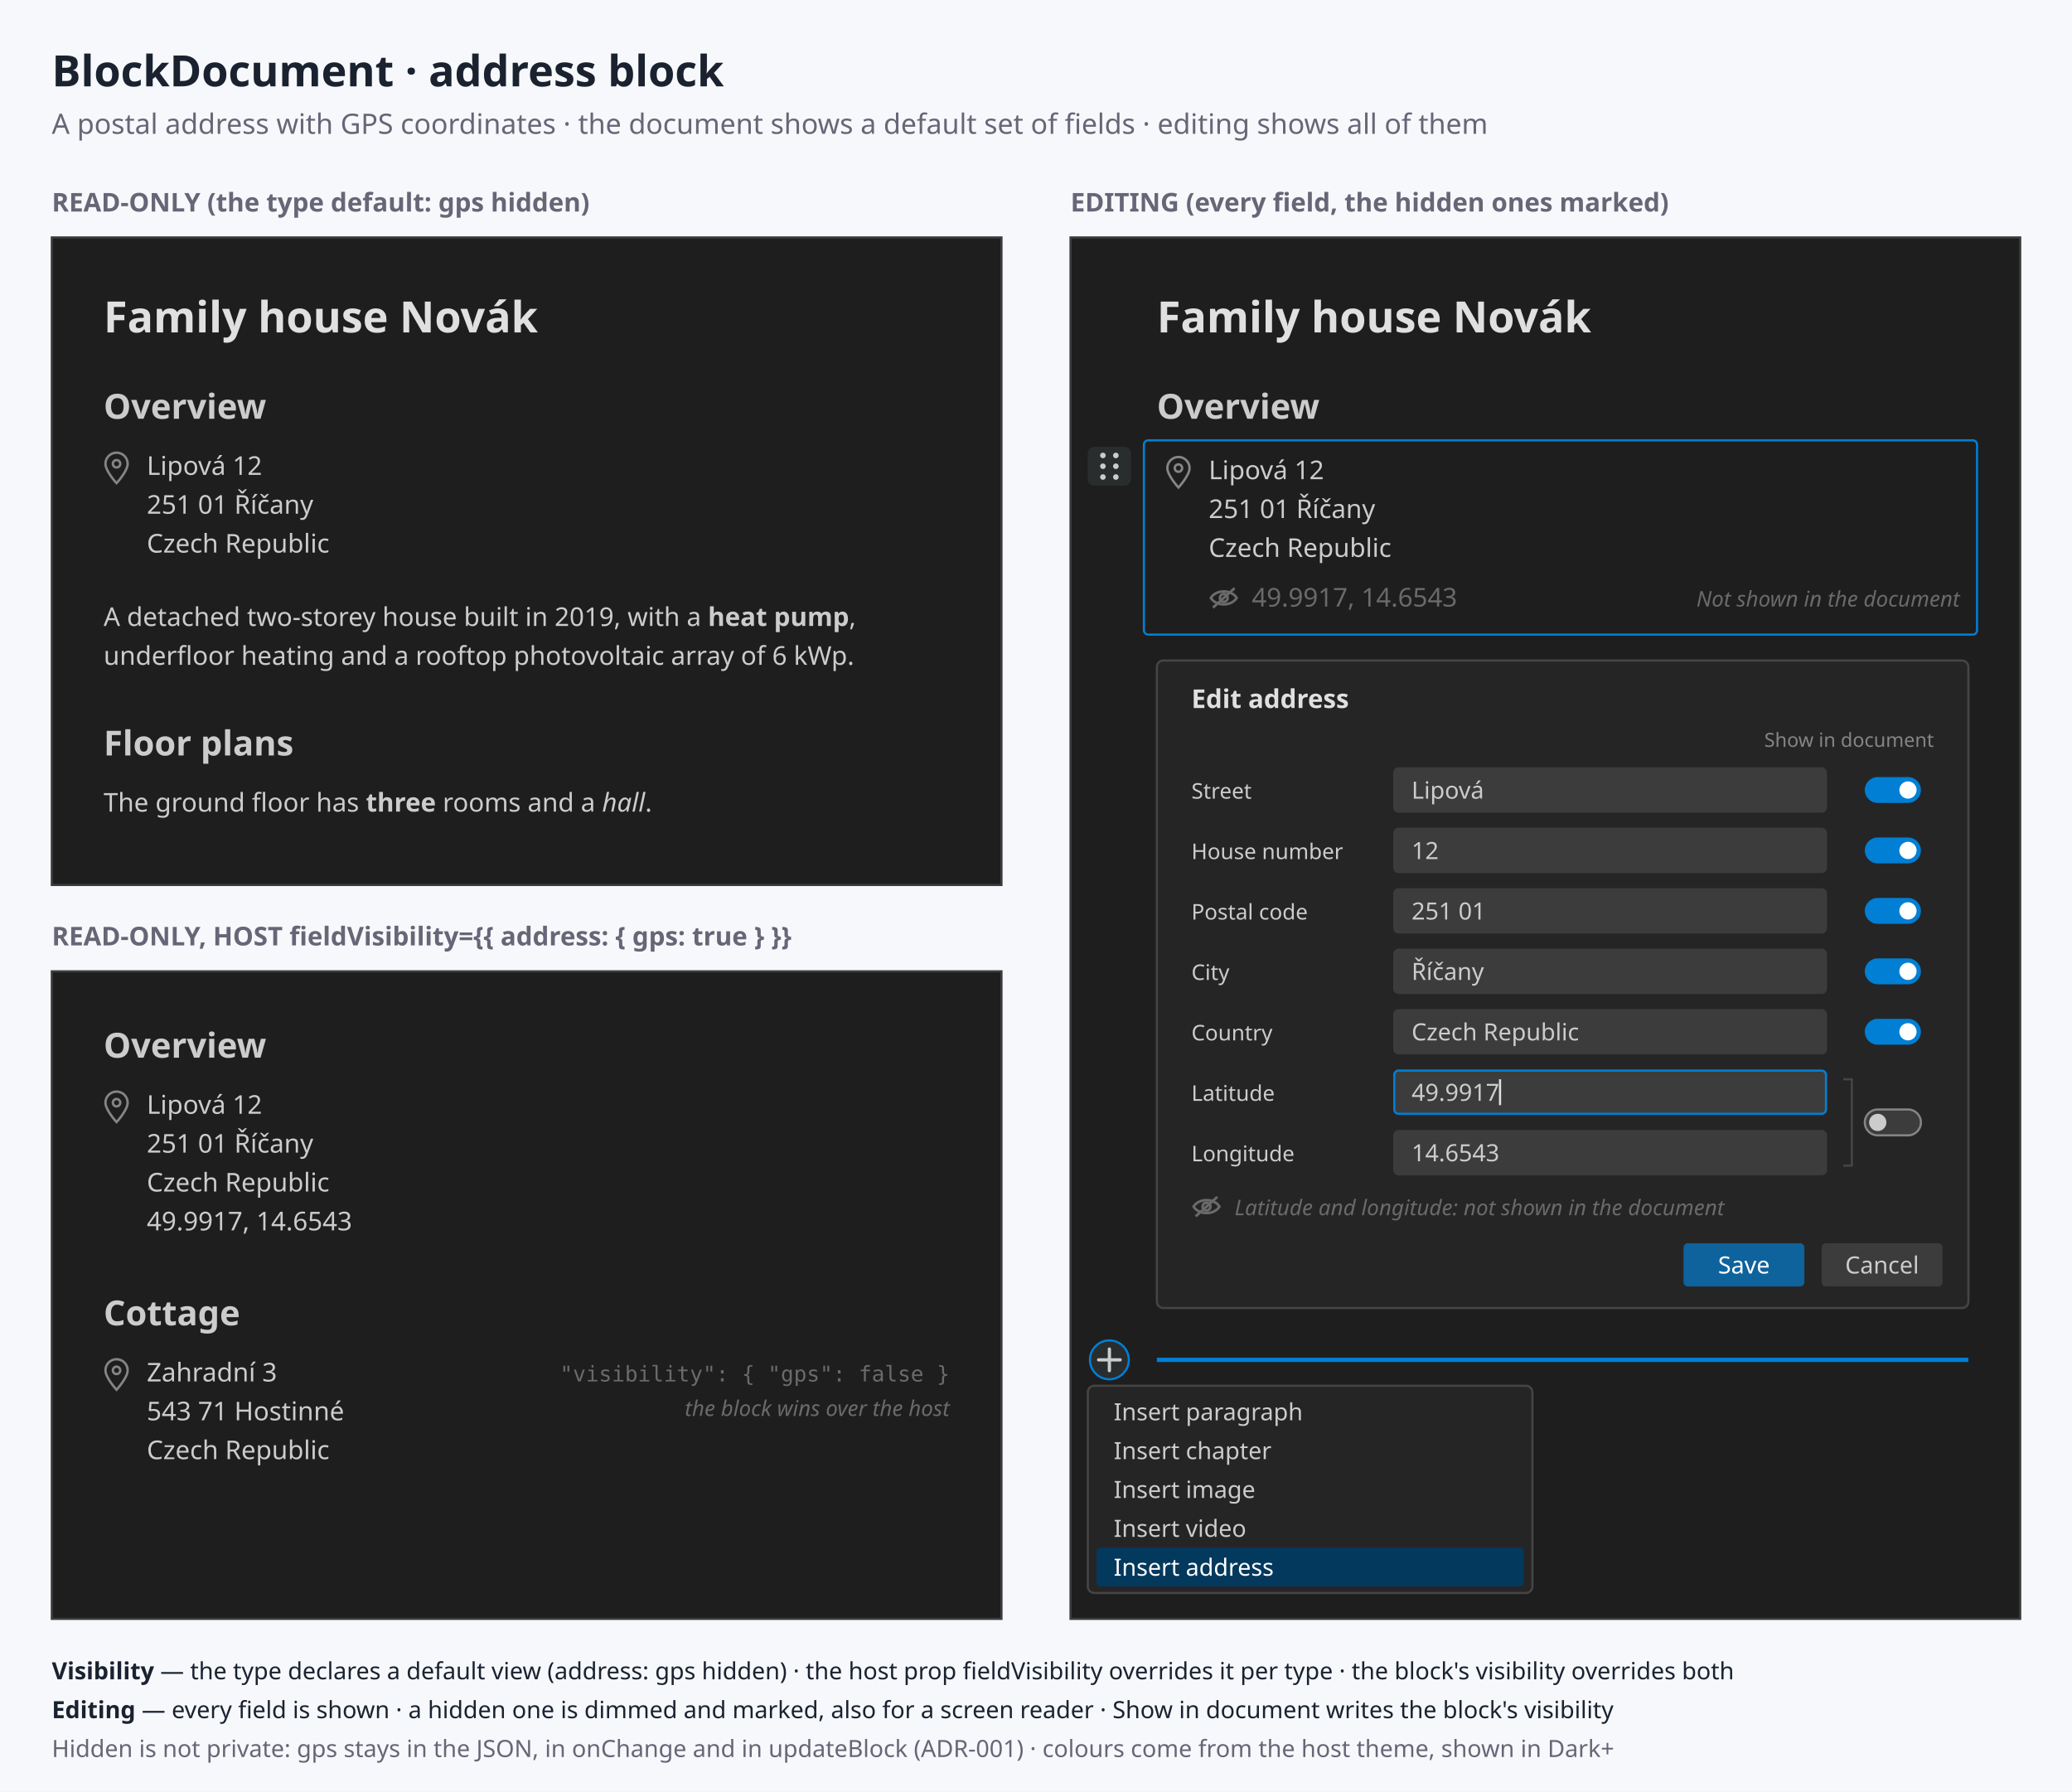
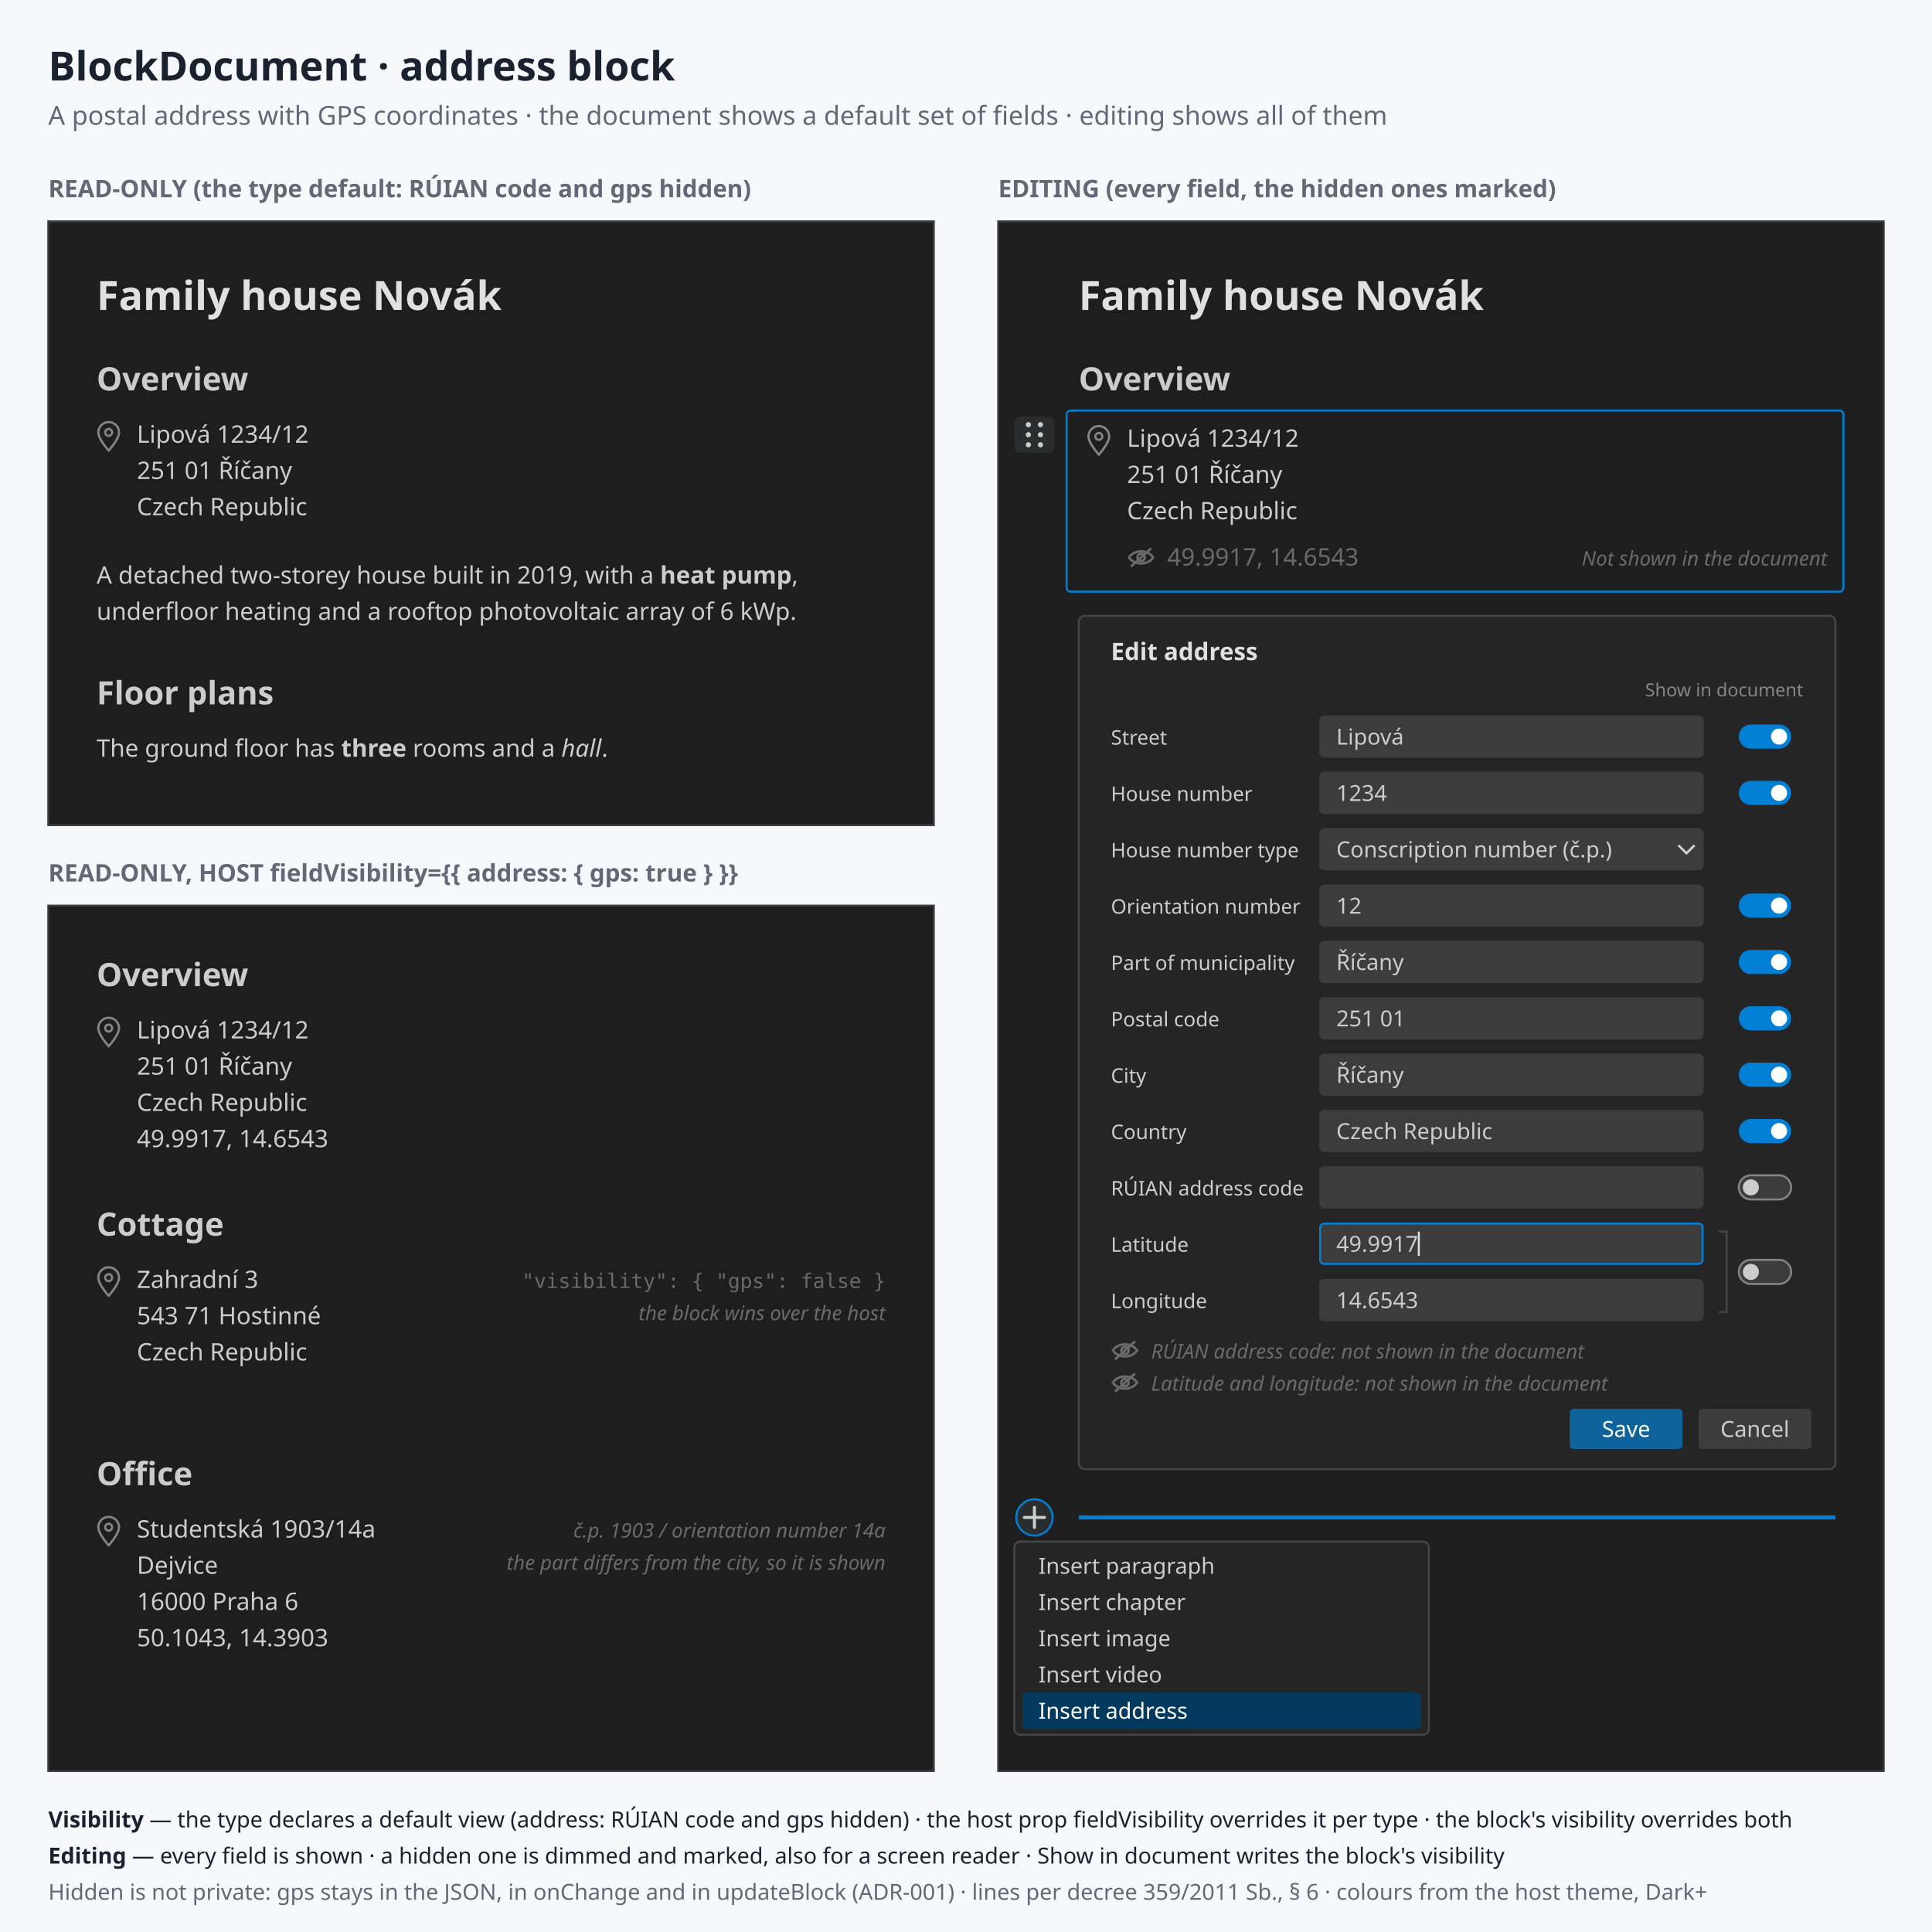
- <svg xmlns="http://www.w3.org/2000/svg" width="960" height="830" viewBox="0 0 960 830" font-family="'Segoe UI', system-ui, sans-serif">
+ <svg xmlns="http://www.w3.org/2000/svg" width="960" height="960" viewBox="0 0 960 960" font-family="'Segoe UI', system-ui, sans-serif">
  <defs>
    <symbol id="pin" viewBox="0 0 14 18">
      <path d="M7 17 C7 17 1 10.5 1 6.5 A6 6 0 0 1 13 6.5 C13 10.5 7 17 7 17 Z" fill="none" stroke="currentColor" stroke-width="1.3" />
      <circle cx="7" cy="6.5" r="2" fill="none" stroke="currentColor" stroke-width="1.3" />
    </symbol>
    <symbol id="eye-off" viewBox="0 0 14 10">
      <path d="M1 5 C3.5 1 10.5 1 13 5 C10.5 9 3.5 9 1 5 Z" fill="none" stroke="currentColor" stroke-width="1.2" />
      <circle cx="7" cy="5" r="1.8" fill="none" stroke="currentColor" stroke-width="1.2" />
      <line x1="2" y1="9.5" x2="12" y2="0.5" stroke="currentColor" stroke-width="1.2" />
    </symbol>
  </defs>
-   <rect width="960" height="830" fill="#f6f8fb" />
+   <rect width="960" height="960" fill="#f6f8fb" />
  <text x="24" y="40" font-size="20" font-weight="700" fill="#1a2230">BlockDocument · address block</text>
  <text x="24" y="62" font-size="13" fill="#667">A postal address with GPS coordinates · the document shows a default set of fields · editing shows all of them</text>
-   <text x="24" y="98" font-size="12" font-weight="700" fill="#667">READ-ONLY (the type default: gps hidden)</text>
+   <text x="24" y="98" font-size="12" font-weight="700" fill="#667">READ-ONLY (the type default: RÚIAN code and gps hidden)</text>
  <text x="24" y="438" font-size="12" font-weight="700" fill="#667">READ-ONLY, HOST fieldVisibility={{ address: { gps: true } }}</text>
  <text x="496" y="98" font-size="12" font-weight="700" fill="#667">EDITING (every field, the hidden ones marked)</text>
  <g transform="translate(24,110)">
    <rect width="440" height="300" fill="#1e1e1e" stroke="#3c3c3c" />
    <text x="24" y="44" font-size="20" font-weight="700" fill="#e0e0e0">Family house Novák</text>
    <text x="24" y="84" font-size="16" font-weight="700" fill="#cccccc">Overview</text>
    <use href="#pin" x="24" y="99" width="12" height="16" color="#858585" />
    <g font-size="12" fill="#cccccc">
-       <text x="44" y="110">Lipová 12</text>
+       <text x="44" y="110">Lipová 1234/12</text>
      <text x="44" y="128">251 01 Říčany</text>
      <text x="44" y="146">Czech Republic</text>
    </g>
    <text x="24" y="180" font-size="12" fill="#cccccc">A detached two-storey house built in 2019, with a <tspan font-weight="700">heat pump</tspan>,</text>
    <text x="24" y="198" font-size="12" fill="#cccccc">underfloor heating and a rooftop photovoltaic array of 6 kWp.</text>
    <text x="24" y="240" font-size="16" font-weight="700" fill="#cccccc">Floor plans</text>
    <text x="24" y="266" font-size="12" fill="#cccccc">The ground floor has <tspan font-weight="700">three</tspan> rooms and a <tspan font-style="italic">hall</tspan>.</text>
  </g>
  <g transform="translate(24,450)">
-     <rect width="440" height="300" fill="#1e1e1e" stroke="#3c3c3c" />
+     <rect width="440" height="430" fill="#1e1e1e" stroke="#3c3c3c" />
    <text x="24" y="40" font-size="16" font-weight="700" fill="#cccccc">Overview</text>
    <use href="#pin" x="24" y="55" width="12" height="16" color="#858585" />
    <g font-size="12" fill="#cccccc">
-       <text x="44" y="66">Lipová 12</text>
+       <text x="44" y="66">Lipová 1234/12</text>
      <text x="44" y="84">251 01 Říčany</text>
      <text x="44" y="102">Czech Republic</text>
      <text x="44" y="120">49.9917, 14.6543</text>
    </g>
    <text x="24" y="164" font-size="16" font-weight="700" fill="#cccccc">Cottage</text>
    <use href="#pin" x="24" y="179" width="12" height="16" color="#858585" />
    <g font-size="12" fill="#cccccc">
      <text x="44" y="190">Zahradní 3</text>
      <text x="44" y="208">543 71 Hostinné</text>
      <text x="44" y="226">Czech Republic</text>
    </g>
    <text x="416" y="190" font-size="10" font-family="Consolas, monospace" fill="#6a6a6a" text-anchor="end">"visibility": { "gps": false }</text>
    <text x="416" y="206" font-size="10" font-style="italic" fill="#6a6a6a" text-anchor="end">the block wins over the host</text>
+     <text x="24" y="288" font-size="16" font-weight="700" fill="#cccccc">Office</text>
+     <use href="#pin" x="24" y="303" width="12" height="16" color="#858585" />
+     <g font-size="12" fill="#cccccc">
+       <text x="44" y="314">Studentská 1903/14a</text>
+       <text x="44" y="332">Dejvice</text>
+       <text x="44" y="350">16000 Praha 6</text>
+       <text x="44" y="368">50.1043, 14.3903</text>
+     </g>
+     <text x="416" y="314" font-size="10" font-style="italic" fill="#6a6a6a" text-anchor="end">č.p. 1903 / orientation number 14a</text>
+     <text x="416" y="330" font-size="10" font-style="italic" fill="#6a6a6a" text-anchor="end">the part differs from the city, so it is shown</text>
  </g>
  <g transform="translate(496,110)">
-     <rect width="440" height="640" fill="#1e1e1e" stroke="#3c3c3c" />
+     <rect width="440" height="770" fill="#1e1e1e" stroke="#3c3c3c" />
    <text x="40" y="44" font-size="20" font-weight="700" fill="#e0e0e0">Family house Novák</text>
    <text x="40" y="84" font-size="16" font-weight="700" fill="#cccccc">Overview</text>
    <rect x="34" y="94" width="386" height="90" rx="2" fill="none" stroke="#007fd4" />
    <rect x="8" y="97" width="20" height="18" rx="3" fill="#2a2d2e" />
    <g fill="#cccccc">
      <circle cx="15" cy="101" r="1.3" />
      <circle cx="21" cy="101" r="1.3" />
      <circle cx="15" cy="106" r="1.3" />
      <circle cx="21" cy="106" r="1.3" />
      <circle cx="15" cy="111" r="1.3" />
      <circle cx="21" cy="111" r="1.3" />
    </g>
    <use href="#pin" x="44" y="101" width="12" height="16" color="#858585" />
    <g font-size="12" fill="#cccccc">
-       <text x="64" y="112">Lipová 12</text>
+       <text x="64" y="112">Lipová 1234/12</text>
      <text x="64" y="130">251 01 Říčany</text>
      <text x="64" y="148">Czech Republic</text>
    </g>
    <use href="#eye-off" x="64" y="162" width="14" height="10" color="#6a6a6a" />
    <text x="84" y="171" font-size="12" fill="#6a6a6a">49.9917, 14.6543</text>
    <text x="412" y="171" font-size="10" font-style="italic" fill="#6a6a6a" text-anchor="end">Not shown in the document</text>
-     <rect x="40" y="196" width="376" height="300" rx="3" fill="#252526" stroke="#454545" />
+     <rect x="40" y="196" width="376" height="424" rx="3" fill="#252526" stroke="#454545" />
    <text x="56" y="218" font-size="12" font-weight="700" fill="#e0e0e0">Edit address</text>
    <text x="400" y="236" font-size="9" fill="#858585" text-anchor="end">Show in document</text>
    <g font-size="10" fill="#cccccc">
      <text x="56" y="260">Street</text>
      <text x="56" y="288">House number</text>
-       <text x="56" y="316">Postal code</text>
-       <text x="56" y="344">City</text>
-       <text x="56" y="372">Country</text>
-       <text x="56" y="400">Latitude</text>
-       <text x="56" y="428">Longitude</text>
+       <text x="56" y="316">House number type</text>
+       <text x="56" y="344">Orientation number</text>
+       <text x="56" y="372">Part of municipality</text>
+       <text x="56" y="400">Postal code</text>
+       <text x="56" y="428">City</text>
+       <text x="56" y="456">Country</text>
+       <text x="56" y="484">RÚIAN address code</text>
+       <text x="56" y="512">Latitude</text>
+       <text x="56" y="540">Longitude</text>
    </g>
    <g fill="#3c3c3c" stroke="#3c3c3c">
-       <rect x="150" y="246" width="200" height="20" rx="2" />
-       <rect x="150" y="274" width="200" height="20" rx="2" />
-       <rect x="150" y="302" width="200" height="20" rx="2" />
-       <rect x="150" y="330" width="200" height="20" rx="2" />
-       <rect x="150" y="358" width="200" height="20" rx="2" />
-       <rect x="150" y="386" width="200" height="20" rx="2" />
-       <rect x="150" y="414" width="200" height="20" rx="2" />
+       <rect x="160" y="246" width="190" height="20" rx="2" />
+       <rect x="160" y="274" width="190" height="20" rx="2" />
+       <rect x="160" y="302" width="190" height="20" rx="2" />
+       <rect x="160" y="330" width="190" height="20" rx="2" />
+       <rect x="160" y="358" width="190" height="20" rx="2" />
+       <rect x="160" y="386" width="190" height="20" rx="2" />
+       <rect x="160" y="414" width="190" height="20" rx="2" />
+       <rect x="160" y="442" width="190" height="20" rx="2" />
+       <rect x="160" y="470" width="190" height="20" rx="2" />
+       <rect x="160" y="498" width="190" height="20" rx="2" />
+       <rect x="160" y="526" width="190" height="20" rx="2" />
    </g>
-     <rect x="150" y="386" width="200" height="20" rx="2" fill="none" stroke="#007fd4" />
+     <rect x="160" y="498" width="190" height="20" rx="2" fill="none" stroke="#007fd4" />
    <g font-size="11" fill="#cccccc">
-       <text x="158" y="260">Lipová</text>
-       <text x="158" y="288">12</text>
-       <text x="158" y="316">251 01</text>
-       <text x="158" y="344">Říčany</text>
-       <text x="158" y="372">Czech Republic</text>
-       <text x="158" y="400">49.9917</text>
-       <text x="158" y="428">14.6543</text>
+       <text x="168" y="260">Lipová</text>
+       <text x="168" y="288">1234</text>
+       <text x="168" y="316">Conscription number (č.p.)</text>
+       <text x="168" y="344">12</text>
+       <text x="168" y="372">Říčany</text>
+       <text x="168" y="400">251 01</text>
+       <text x="168" y="428">Říčany</text>
+       <text x="168" y="456">Czech Republic</text>
+       <text x="168" y="512">49.9917</text>
+       <text x="168" y="540">14.6543</text>
    </g>
-     <line x1="199" y1="390" x2="199" y2="402" stroke="#e0e0e0" />
+     <line x1="209" y1="502" x2="209" y2="514" stroke="#e0e0e0" />
    <g>
      <rect x="368" y="250" width="26" height="12" rx="6" fill="#007fd4" />
      <circle cx="388" cy="256" r="4" fill="#ffffff" />
      <rect x="368" y="278" width="26" height="12" rx="6" fill="#007fd4" />
      <circle cx="388" cy="284" r="4" fill="#ffffff" />
-       <rect x="368" y="306" width="26" height="12" rx="6" fill="#007fd4" />
-       <circle cx="388" cy="312" r="4" fill="#ffffff" />
+       <path d="M338 310 l4 4 l4 -4" fill="none" stroke="#cccccc" stroke-width="1.2" />
      <rect x="368" y="334" width="26" height="12" rx="6" fill="#007fd4" />
      <circle cx="388" cy="340" r="4" fill="#ffffff" />
      <rect x="368" y="362" width="26" height="12" rx="6" fill="#007fd4" />
      <circle cx="388" cy="368" r="4" fill="#ffffff" />
-       <path d="M358 390 H362 V430 H358" fill="none" stroke="#454545" />
-       <rect x="368" y="404" width="26" height="12" rx="6" fill="#3c3c3c" stroke="#858585" />
-       <circle cx="374" cy="410" r="4" fill="#cccccc" />
+       <rect x="368" y="390" width="26" height="12" rx="6" fill="#007fd4" />
+       <circle cx="388" cy="396" r="4" fill="#ffffff" />
+       <rect x="368" y="418" width="26" height="12" rx="6" fill="#007fd4" />
+       <circle cx="388" cy="424" r="4" fill="#ffffff" />
+       <rect x="368" y="446" width="26" height="12" rx="6" fill="#007fd4" />
+       <circle cx="388" cy="452" r="4" fill="#ffffff" />
+       <rect x="368" y="474" width="26" height="12" rx="6" fill="#3c3c3c" stroke="#858585" />
+       <circle cx="374" cy="480" r="4" fill="#cccccc" />
+       <path d="M358 502 H362 V542 H358" fill="none" stroke="#454545" />
+       <rect x="368" y="516" width="26" height="12" rx="6" fill="#3c3c3c" stroke="#858585" />
+       <circle cx="374" cy="522" r="4" fill="#cccccc" />
    </g>
-     <use href="#eye-off" x="56" y="444" width="14" height="10" color="#6a6a6a" />
-     <text x="76" y="453" font-size="10" font-style="italic" fill="#6a6a6a">Latitude and longitude: not shown in the document</text>
-     <rect x="284" y="466" width="56" height="20" rx="2" fill="#0e639c" />
-     <text x="312" y="480" font-size="11" fill="#ffffff" text-anchor="middle">Save</text>
-     <rect x="348" y="466" width="56" height="20" rx="2" fill="#3c3c3c" />
-     <text x="376" y="480" font-size="11" fill="#cccccc" text-anchor="middle">Cancel</text>
-     <line x1="40" y1="520" x2="416" y2="520" stroke="#007fd4" stroke-width="2" />
-     <circle cx="18" cy="520" r="9" fill="#2a2d2e" stroke="#007fd4" />
-     <path d="M18 515 V525 M13 520 H23" stroke="#cccccc" stroke-width="1.5" stroke-linecap="round" />
-     <g transform="translate(8,532)">
+     <use href="#eye-off" x="56" y="556" width="14" height="10" color="#6a6a6a" />
+     <text x="76" y="565" font-size="10" font-style="italic" fill="#6a6a6a">RÚIAN address code: not shown in the document</text>
+     <use href="#eye-off" x="56" y="572" width="14" height="10" color="#6a6a6a" />
+     <text x="76" y="581" font-size="10" font-style="italic" fill="#6a6a6a">Latitude and longitude: not shown in the document</text>
+     <rect x="284" y="590" width="56" height="20" rx="2" fill="#0e639c" />
+     <text x="312" y="604" font-size="11" fill="#ffffff" text-anchor="middle">Save</text>
+     <rect x="348" y="590" width="56" height="20" rx="2" fill="#3c3c3c" />
+     <text x="376" y="604" font-size="11" fill="#cccccc" text-anchor="middle">Cancel</text>
+     <line x1="40" y1="644" x2="416" y2="644" stroke="#007fd4" stroke-width="2" />
+     <circle cx="18" cy="644" r="9" fill="#2a2d2e" stroke="#007fd4" />
+     <path d="M18 639 V649 M13 644 H23" stroke="#cccccc" stroke-width="1.5" stroke-linecap="round" />
+     <g transform="translate(8,656)">
      <rect width="206" height="96" rx="3" fill="#252526" stroke="#454545" />
      <g font-size="11" fill="#cccccc">
        <text x="12" y="16">Insert paragraph</text>
        <text x="12" y="34">Insert chapter</text>
        <text x="12" y="52">Insert image</text>
        <text x="12" y="70">Insert video</text>
        <rect x="4" y="75" width="198" height="18" rx="2" fill="#04395e" />
        <text x="12" y="88" fill="#ffffff">Insert address</text>
      </g>
    </g>
  </g>
  <g font-size="11" fill="#1a2230">
-     <text x="24" y="778">
-       <tspan font-weight="700">Visibility</tspan> — the type declares a default view (address: gps hidden) · the host prop fieldVisibility overrides it per type · the block's visibility overrides both</text>
-     <text x="24" y="796">
+     <text x="24" y="908">
+       <tspan font-weight="700">Visibility</tspan> — the type declares a default view (address: RÚIAN code and gps hidden) · the host prop fieldVisibility overrides it per type · the block's visibility overrides both</text>
+     <text x="24" y="926">
      <tspan font-weight="700">Editing</tspan> — every field is shown · a hidden one is dimmed and marked, also for a screen reader · Show in document writes the block's visibility</text>
-     <text x="24" y="814" fill="#667">Hidden is not private: gps stays in the JSON, in onChange and in updateBlock (ADR-001) · colours come from the host theme, shown in Dark+</text>
+     <text x="24" y="944" fill="#667">Hidden is not private: gps stays in the JSON, in onChange and in updateBlock (ADR-001) · lines per decree 359/2011 Sb., § 6 · colours from the host theme, Dark+</text>
  </g>
</svg>
